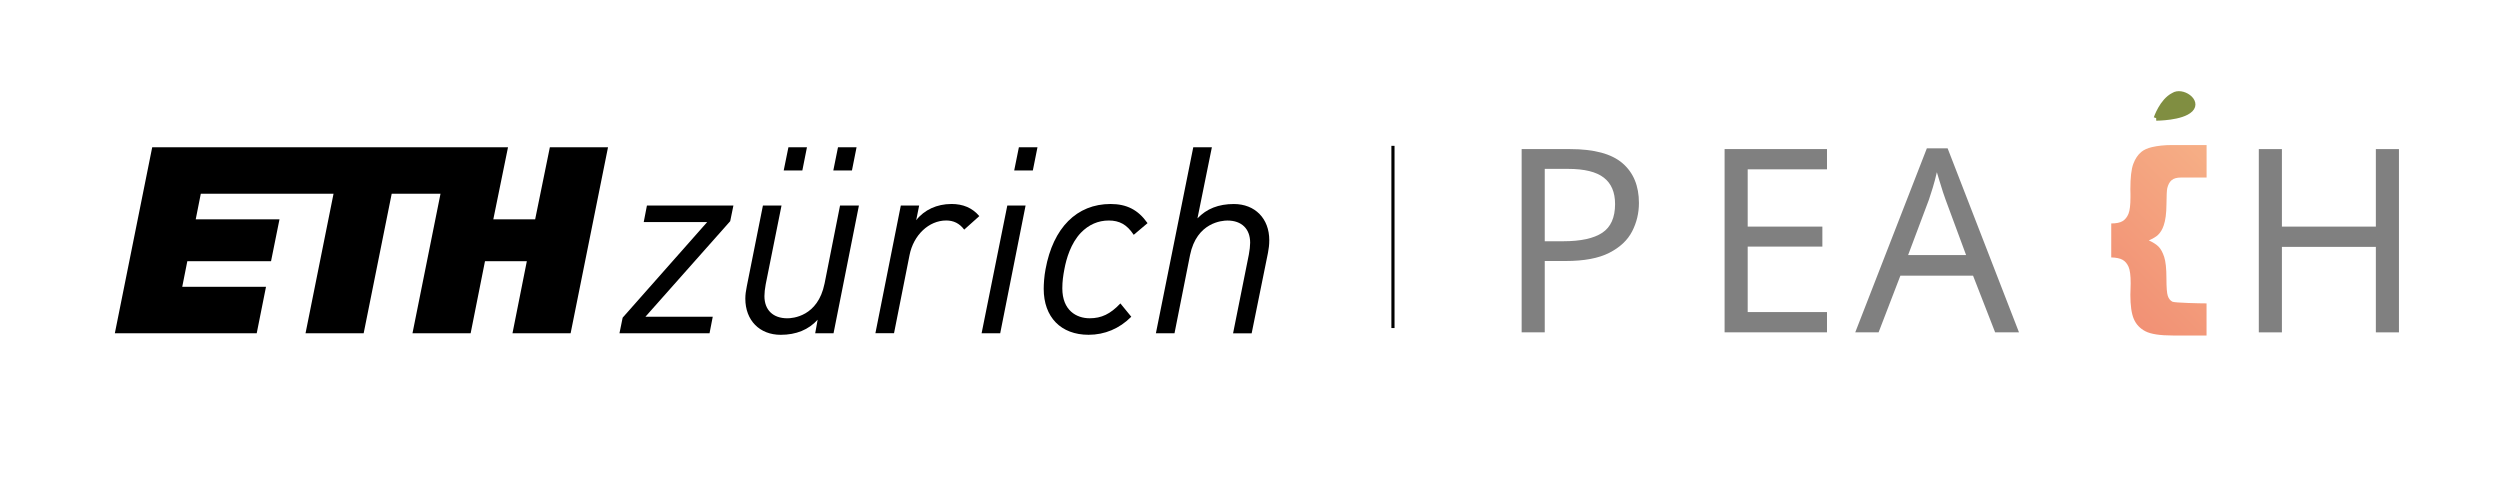
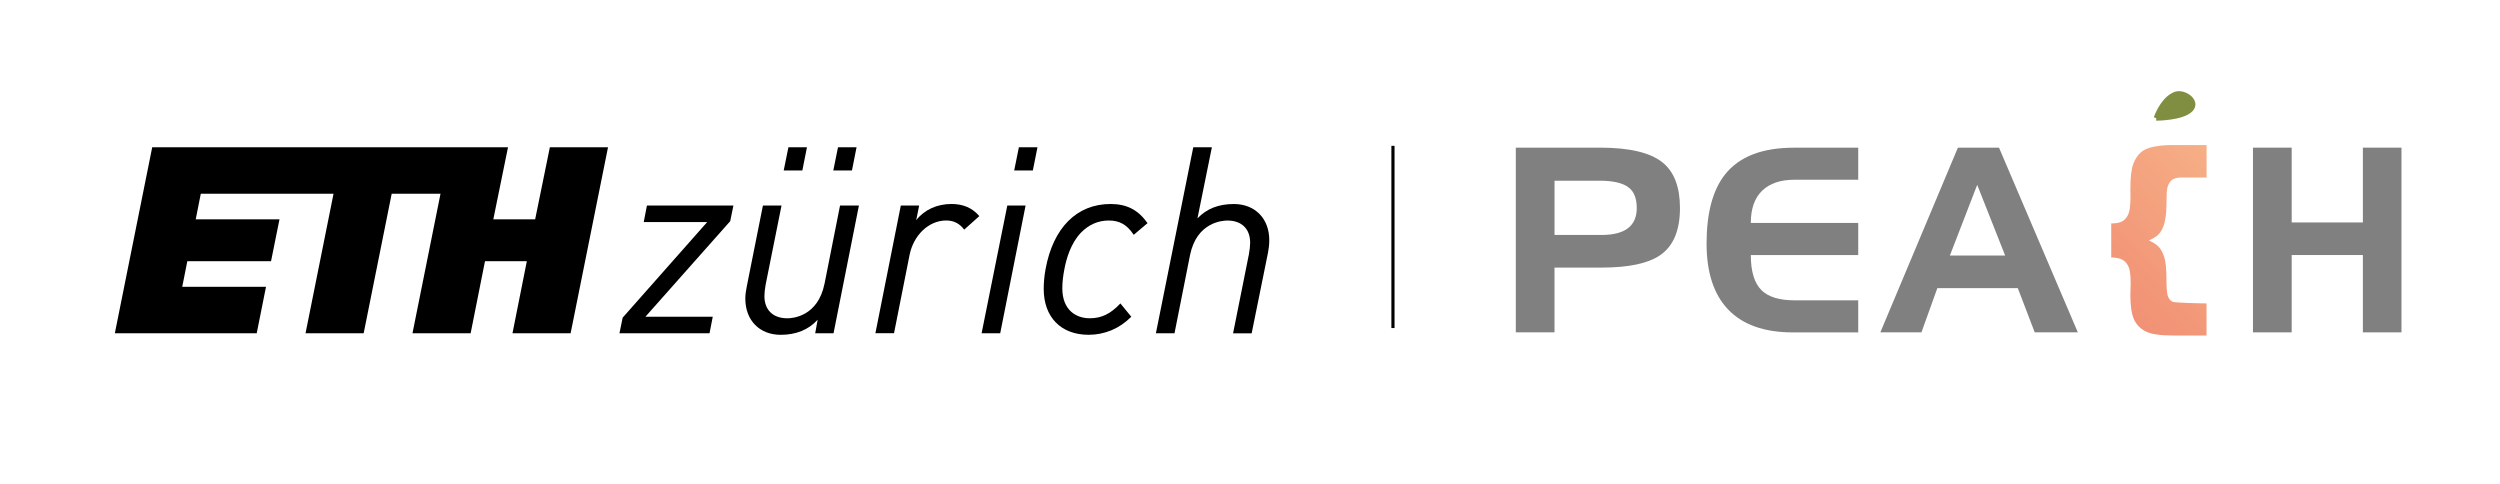
<svg xmlns="http://www.w3.org/2000/svg" id="Layer_1" data-name="Layer 1" viewBox="0 0 979.2 189.42">
  <defs>
    <style>
      .cls-1 {
-         letter-spacing: .05em;
-       }
- 
-       .cls-2 {
-         letter-spacing: .05em;
-       }
- 
-       .cls-3 {
        fill: url(#linear-gradient);
      }

-       .cls-3, .cls-4 {
+       .cls-1, .cls-2, .cls-3 {
        stroke-width: 0px;
      }

-       .cls-5 {
+       .cls-4 {
        fill: #808e41;
        stroke: #808e41;
        stroke-miterlimit: 10;
        stroke-width: 2px;
      }

-       .cls-6 {
+       .cls-3 {
        fill: gray;
-         font-family: AeroRegularSWFTE, Aero;
-         font-size: 100.53px;
      }
    </style>
    <linearGradient id="linear-gradient" x1="828.4" y1="118.54" x2="877.2" y2="69.73" gradientUnits="userSpaceOnUse">
      <stop offset="0" stop-color="#f29175" />
      <stop offset=".14" stop-color="#f29577" />
      <stop offset="1" stop-color="#f6af86" />
    </linearGradient>
  </defs>
  <g>
-     <text class="cls-6" transform="translate(586.25 130.18)">
-       <tspan class="cls-1" x="0" y="0">P</tspan>
-       <tspan class="cls-2" x="79.49" y="0" xml:space="preserve">EA  </tspan>
-     </text>
    <g>
-       <path class="cls-3" d="m864.28,56.81v12.73h-10.04c-1.62,0-2.84.34-3.65,1.03-.81.69-1.38,1.74-1.72,3.16-.18.78-.28,2.9-.31,6.39-.03,3.48-.39,6.22-1.09,8.21-.52,1.53-1.26,2.76-2.23,3.69-.73.7-1.92,1.41-3.59,2.13,1.73.8,3.02,1.64,3.86,2.5s1.56,2.19,2.15,3.96.89,4.6.89,8.48c0,3.49.18,5.77.54,6.83s.96,1.81,1.8,2.25c.84.44,10.83.66,13.37.66v12.58h-13.19c-5.05,0-8.63-.55-10.75-1.65s-3.64-2.7-4.54-4.81c-.91-2.11-1.36-5.27-1.36-9.49,0-.93.03-1.86.08-2.79.03-.57.04-1.15.04-1.75,0-3-.27-5.14-.82-6.4s-1.33-2.19-2.35-2.76-2.5-.88-4.44-.93v-13.31c1.99,0,3.49-.31,4.48-.93,1-.62,1.75-1.57,2.27-2.85.52-1.28.78-3.45.78-6.5v-1.32c-.03-.6-.04-1.19-.04-1.79,0-4.58.38-7.89,1.15-9.94.76-2.04,1.82-3.61,3.16-4.7,1.01-.83,2.38-1.45,4.11-1.86,2.3-.54,4.93-.82,7.88-.82h13.54Z" />
-       <path class="cls-5" d="m844.55,46.27s2.24-6.72,6.72-8.96c3.36-2.24,10.09,2.24,6.72,5.6-3.36,3.36-13.45,3.36-13.45,3.36h0Z" />
+       <path class="cls-3" d="m608.88,130.18h-15.17V57.83h32.99c11.55,0,19.73,1.95,24.54,5.84,4.52,3.67,6.77,9.61,6.77,17.82,0,8.74-2.58,14.89-7.76,18.46-4.71,3.24-12.37,4.86-22.97,4.86h-18.41v25.38Zm17.62-59.4h-17.62v21.25h18.41c9.2,0,13.79-3.52,13.79-10.55,0-3.67-1.01-6.32-3.04-7.95-2.26-1.83-6.1-2.75-11.54-2.75Z" />
+       <path class="cls-3" d="m727.83,57.83v12.57h-24.99c-5.47,0-9.68,1.43-12.64,4.29-2.96,2.86-4.44,7.08-4.44,12.64h42.07v12.57h-42.07c0,6.41,1.39,11,4.17,13.75,2.68,2.65,6.99,3.98,12.91,3.98h24.99v12.57h-25.57c-11.32,0-19.85-3.06-25.58-9.18-5.5-5.89-8.25-14.43-8.25-25.62,0-11.94,2.41-20.96,7.22-27.05,5.53-7,14.53-10.5,27-10.5h25.18Z" />
+       <path class="cls-3" d="m752.59,130.18h-16.1l30.38-72.35h16.1l30.88,72.35h-16.89l-6.63-17.33h-31.51l-6.23,17.33Zm11.14-30.09h21.65l-10.95-27.69-10.7,27.69Z" />
    </g>
-     <text class="cls-6" transform="translate(874.98 130.18)">
-       <tspan x="0" y="0">H</tspan>
-     </text>
+     <g>
+       <path class="cls-1" d="m864.28,56.81v12.73h-10.04c-1.62,0-2.84.34-3.65,1.03-.81.69-1.38,1.74-1.72,3.16-.18.78-.28,2.9-.31,6.39-.03,3.48-.39,6.22-1.09,8.21-.52,1.53-1.26,2.76-2.23,3.69-.73.7-1.92,1.41-3.59,2.13,1.73.8,3.02,1.64,3.86,2.5s1.56,2.19,2.15,3.96.89,4.6.89,8.48c0,3.49.18,5.77.54,6.83.36,1.06.96,1.81,1.8,2.25s10.83.66,13.37.66v12.58h-13.19c-5.05,0-8.63-.55-10.75-1.65-2.12-1.1-3.64-2.7-4.54-4.81-.91-2.11-1.36-5.27-1.36-9.49,0-.93.03-1.86.08-2.79.03-.57.04-1.15.04-1.75,0-3-.27-5.14-.82-6.4s-1.33-2.19-2.35-2.76-2.5-.88-4.44-.93v-13.31c1.99,0,3.49-.31,4.48-.93,1-.62,1.75-1.57,2.27-2.85.52-1.28.78-3.45.78-6.5v-1.32c-.03-.6-.04-1.19-.04-1.79,0-4.58.38-7.89,1.15-9.94.76-2.04,1.82-3.61,3.16-4.7,1.01-.83,2.38-1.45,4.11-1.86,2.3-.54,4.93-.82,7.88-.82h13.54Z" />
+       <path class="cls-4" d="m844.55,46.27s2.24-6.72,6.72-8.96c3.36-2.24,10.09,2.24,6.72,5.6-3.36,3.36-13.45,3.36-13.45,3.36h0Z" />
+     </g>
+     <path class="cls-3" d="m882.44,130.18V57.83h15.17v29.3h27.88v-29.3h15.12v72.35h-15.12v-30.29h-27.88v30.29h-15.17Z" />
  </g>
  <g>
    <g>
-       <path class="cls-4" d="m322.95,111.11c-2.6,12.91-12.57,13.56-14.55,13.56-5.63,0-8.99-3.25-8.99-8.69,0-1.24.18-2.93.5-4.62l6.17-30.73.03-.12h-7.29l-6.29,31.51-.08.45c-.27,1.42-.52,2.77-.52,4.52,0,8.46,5.56,14.15,13.85,14.15,6.06,0,10.93-1.99,14.48-5.92l-.94,5.19-.02.12h7.18l9.92-49.91.02-.12h-7.39l-6.07,30.6Z" />
-       <path class="cls-4" d="m372.62,79.9c-5.63,0-10.62,2.3-13.76,6.34l1.13-5.62.02-.12h-7.18l-9.93,49.9-.02.12h7.29l6.08-30.61c1.55-7.86,7.58-13.55,14.35-13.55,2.91,0,5.19,1.14,6.99,3.49l.07.09,5.92-5.3-.06-.07c-2.73-3.16-6.3-4.68-10.89-4.68Z" />
-       <polygon class="cls-4" points="252.16 86.86 252.14 86.98 276.99 86.98 243.9 124.4 243.88 124.42 242.63 130.54 277.91 130.54 279.17 124.06 252.8 124.06 286 86.64 286.01 86.62 287.26 80.51 253.39 80.51 252.16 86.86" />
-       <polygon class="cls-4" points="384.5 130.41 384.48 130.54 391.76 130.54 401.7 80.51 394.54 80.51 384.5 130.41" />
-       <path class="cls-4" d="m483.29,79.91c-5.99,0-10.67,1.83-14.27,5.62l5.65-27.86h-7.29l-14.64,72.87h7.29l6.08-30.61c2.61-12.9,12.66-13.55,14.65-13.55,5.57,0,8.9,3.25,8.9,8.69,0,1.23-.19,2.92-.51,4.63l-6.18,30.85h7.28l6.39-31.52c.31-1.67.51-3.09.51-4.97,0-8.46-5.59-14.15-13.87-14.15Z" />
-       <path class="cls-4" d="m434.98,79.9c-13.22,0-22.5,9.31-25.46,25.54-.53,2.72-.72,5.76-.72,7.7,0,11.09,6.74,17.99,17.58,17.99,6.31,0,12.07-2.42,16.65-7l.07-.07-4.2-5.13-.07-.09-.08.09c-3.87,4.07-7.33,5.73-11.96,5.73-5.17,0-10.7-3.08-10.7-11.72,0-2.71.32-4.94.8-7.46.78-4.24,2.54-10.17,6.44-14.29,3.1-3.2,6.78-4.82,10.95-4.82s7.06,1.55,9.71,5.51l.06.1,5.35-4.52.07-.06-.06-.08c-3.65-5.14-8.1-7.42-14.43-7.42Z" />
-       <polygon class="cls-4" points="397.24 66.78 404.54 66.78 406.36 57.67 399.08 57.67 397.24 66.78" />
-       <polygon class="cls-4" points="326.39 66.78 333.69 66.78 335.5 57.67 328.23 57.67 326.39 66.78" />
-       <polygon class="cls-4" points="306.96 66.78 314.26 66.78 316.07 57.67 308.81 57.67 306.96 66.78" />
+       <path class="cls-2" d="m322.95,111.11c-2.6,12.91-12.57,13.56-14.55,13.56-5.63,0-8.99-3.25-8.99-8.69,0-1.24.18-2.93.5-4.62l6.17-30.73.03-.12h-7.29l-6.29,31.51-.08.45c-.27,1.42-.52,2.77-.52,4.52,0,8.46,5.56,14.15,13.85,14.15,6.06,0,10.93-1.99,14.48-5.92l-.94,5.19-.02.12h7.18l9.92-49.91.02-.12h-7.39l-6.07,30.6Z" />
+       <path class="cls-2" d="m372.62,79.9c-5.63,0-10.62,2.3-13.76,6.34l1.13-5.62.02-.12h-7.18l-9.93,49.9-.02.12h7.29l6.08-30.61c1.55-7.86,7.58-13.55,14.35-13.55,2.91,0,5.19,1.14,6.99,3.49l.07.09,5.92-5.3-.06-.07c-2.73-3.16-6.3-4.68-10.89-4.68Z" />
+       <polygon class="cls-2" points="252.16 86.86 252.14 86.98 276.99 86.98 243.9 124.4 243.88 124.42 242.63 130.54 277.91 130.54 279.17 124.06 252.8 124.06 286 86.64 286.01 86.62 287.26 80.51 253.39 80.51 252.16 86.86" />
+       <polygon class="cls-2" points="384.5 130.41 384.48 130.54 391.76 130.54 401.7 80.51 394.54 80.51 384.5 130.41" />
+       <path class="cls-2" d="m483.29,79.91c-5.99,0-10.67,1.83-14.27,5.62l5.65-27.86h-7.29l-14.64,72.87h7.29l6.08-30.61c2.61-12.9,12.66-13.55,14.65-13.55,5.57,0,8.9,3.25,8.9,8.69,0,1.23-.19,2.92-.51,4.63l-6.18,30.85h7.28l6.39-31.52c.31-1.67.51-3.09.51-4.97,0-8.46-5.59-14.15-13.87-14.15Z" />
+       <path class="cls-2" d="m434.98,79.9c-13.22,0-22.5,9.31-25.46,25.54-.53,2.72-.72,5.76-.72,7.7,0,11.09,6.74,17.99,17.58,17.99,6.31,0,12.07-2.42,16.65-7l.07-.07-4.2-5.13-.07-.09-.08.09c-3.87,4.07-7.33,5.73-11.96,5.73-5.17,0-10.7-3.08-10.7-11.72,0-2.71.32-4.94.8-7.46.78-4.24,2.54-10.17,6.44-14.29,3.1-3.2,6.78-4.82,10.95-4.82s7.06,1.55,9.71,5.51l.06.1,5.35-4.52.07-.06-.06-.08c-3.65-5.14-8.1-7.42-14.43-7.42Z" />
+       <polygon class="cls-2" points="397.24 66.78 404.54 66.78 406.36 57.67 399.08 57.67 397.24 66.78" />
+       <polygon class="cls-2" points="326.39 66.78 333.69 66.78 335.5 57.67 328.23 57.67 326.39 66.78" />
+       <polygon class="cls-2" points="306.96 66.78 314.26 66.78 316.07 57.67 308.81 57.67 306.96 66.78" />
    </g>
-     <polygon class="cls-4" points="209.61 85.91 193.22 85.91 198.98 57.67 59.62 57.67 44.98 130.54 100.55 130.54 104.19 112.33 71.38 112.33 73.37 102.31 106.16 102.31 109.47 85.91 76.66 85.91 78.65 75.88 130.64 75.88 119.67 130.54 142.44 130.54 153.42 75.88 172.54 75.88 161.56 130.54 184.34 130.54 189.96 102.31 206.35 102.31 200.73 130.54 223.5 130.54 238.15 57.67 215.37 57.67 209.61 85.91" />
+     <polygon class="cls-2" points="209.61 85.91 193.22 85.91 198.98 57.67 59.62 57.67 44.98 130.54 100.55 130.54 104.19 112.33 71.38 112.33 73.37 102.31 106.16 102.31 109.47 85.91 76.66 85.91 78.65 75.88 130.64 75.88 119.67 130.54 142.44 130.54 153.42 75.88 172.54 75.88 161.56 130.54 184.34 130.54 189.96 102.31 206.35 102.31 200.73 130.54 223.5 130.54 238.15 57.67 215.37 57.67 209.61 85.91" />
  </g>
-   <rect class="cls-4" x="544.98" y="57.12" width="1.23" height="71.37" />
+   <rect class="cls-2" x="544.98" y="57.12" width="1.23" height="71.37" />
</svg>
